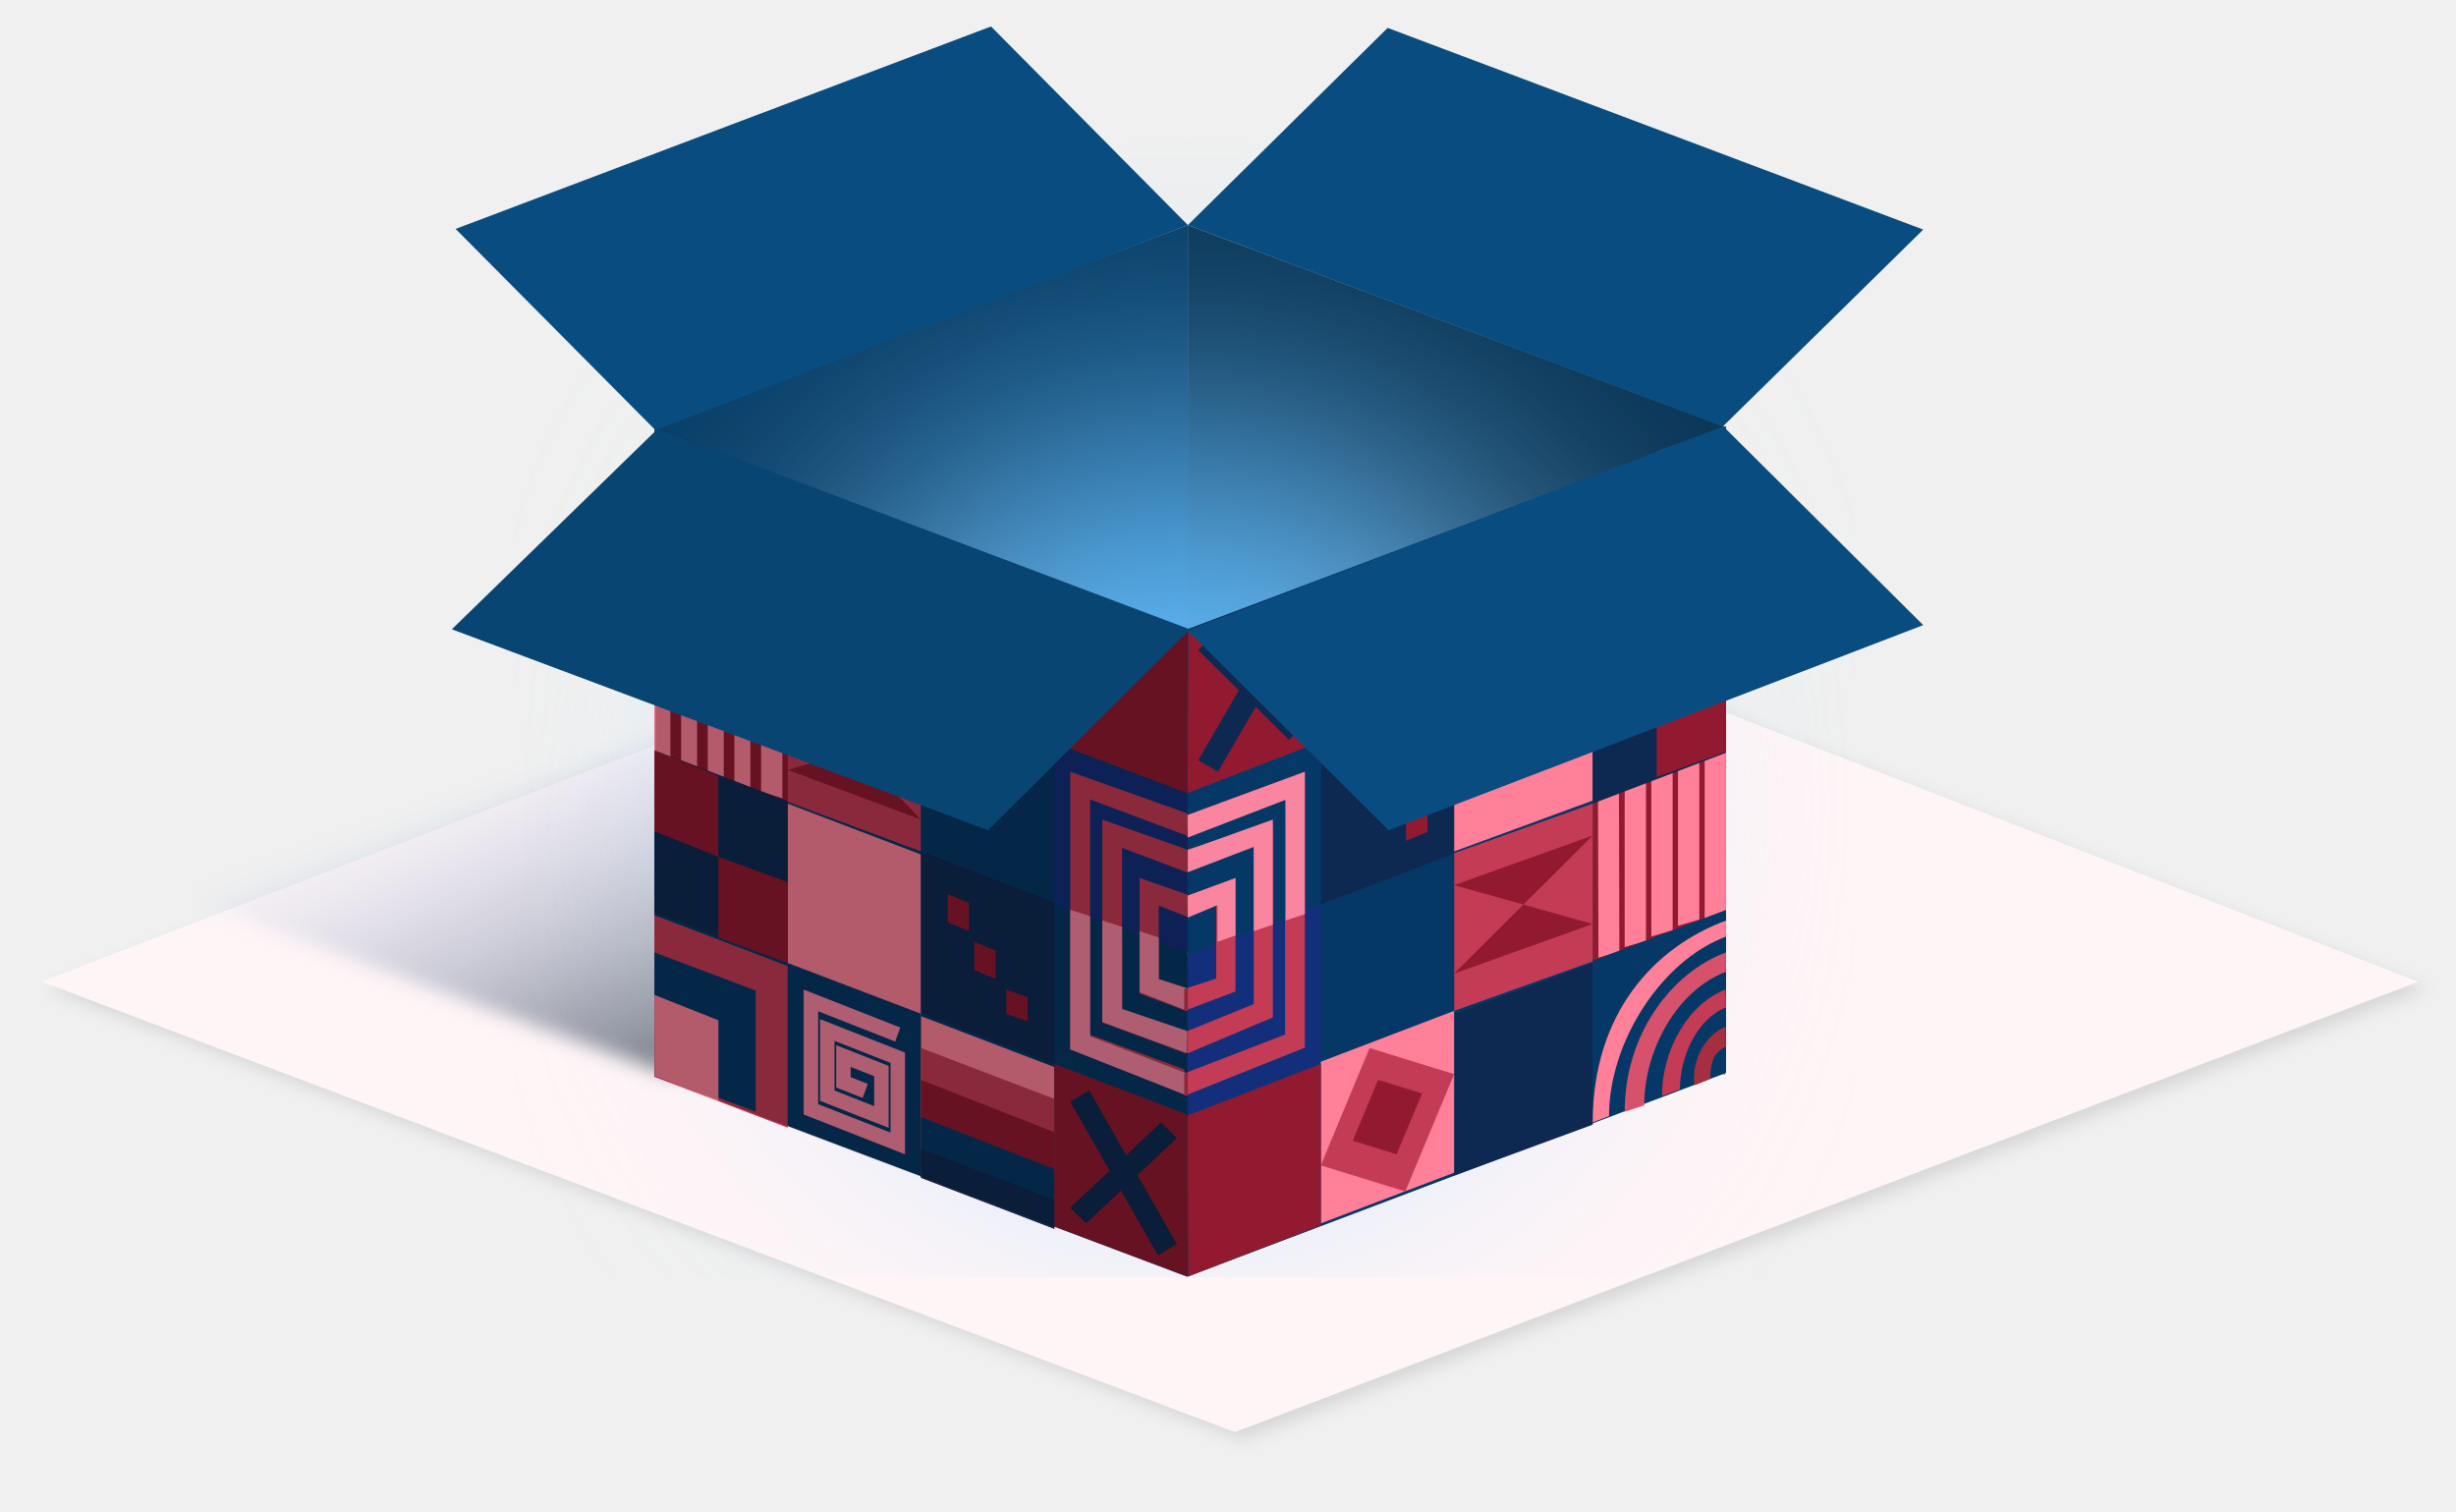
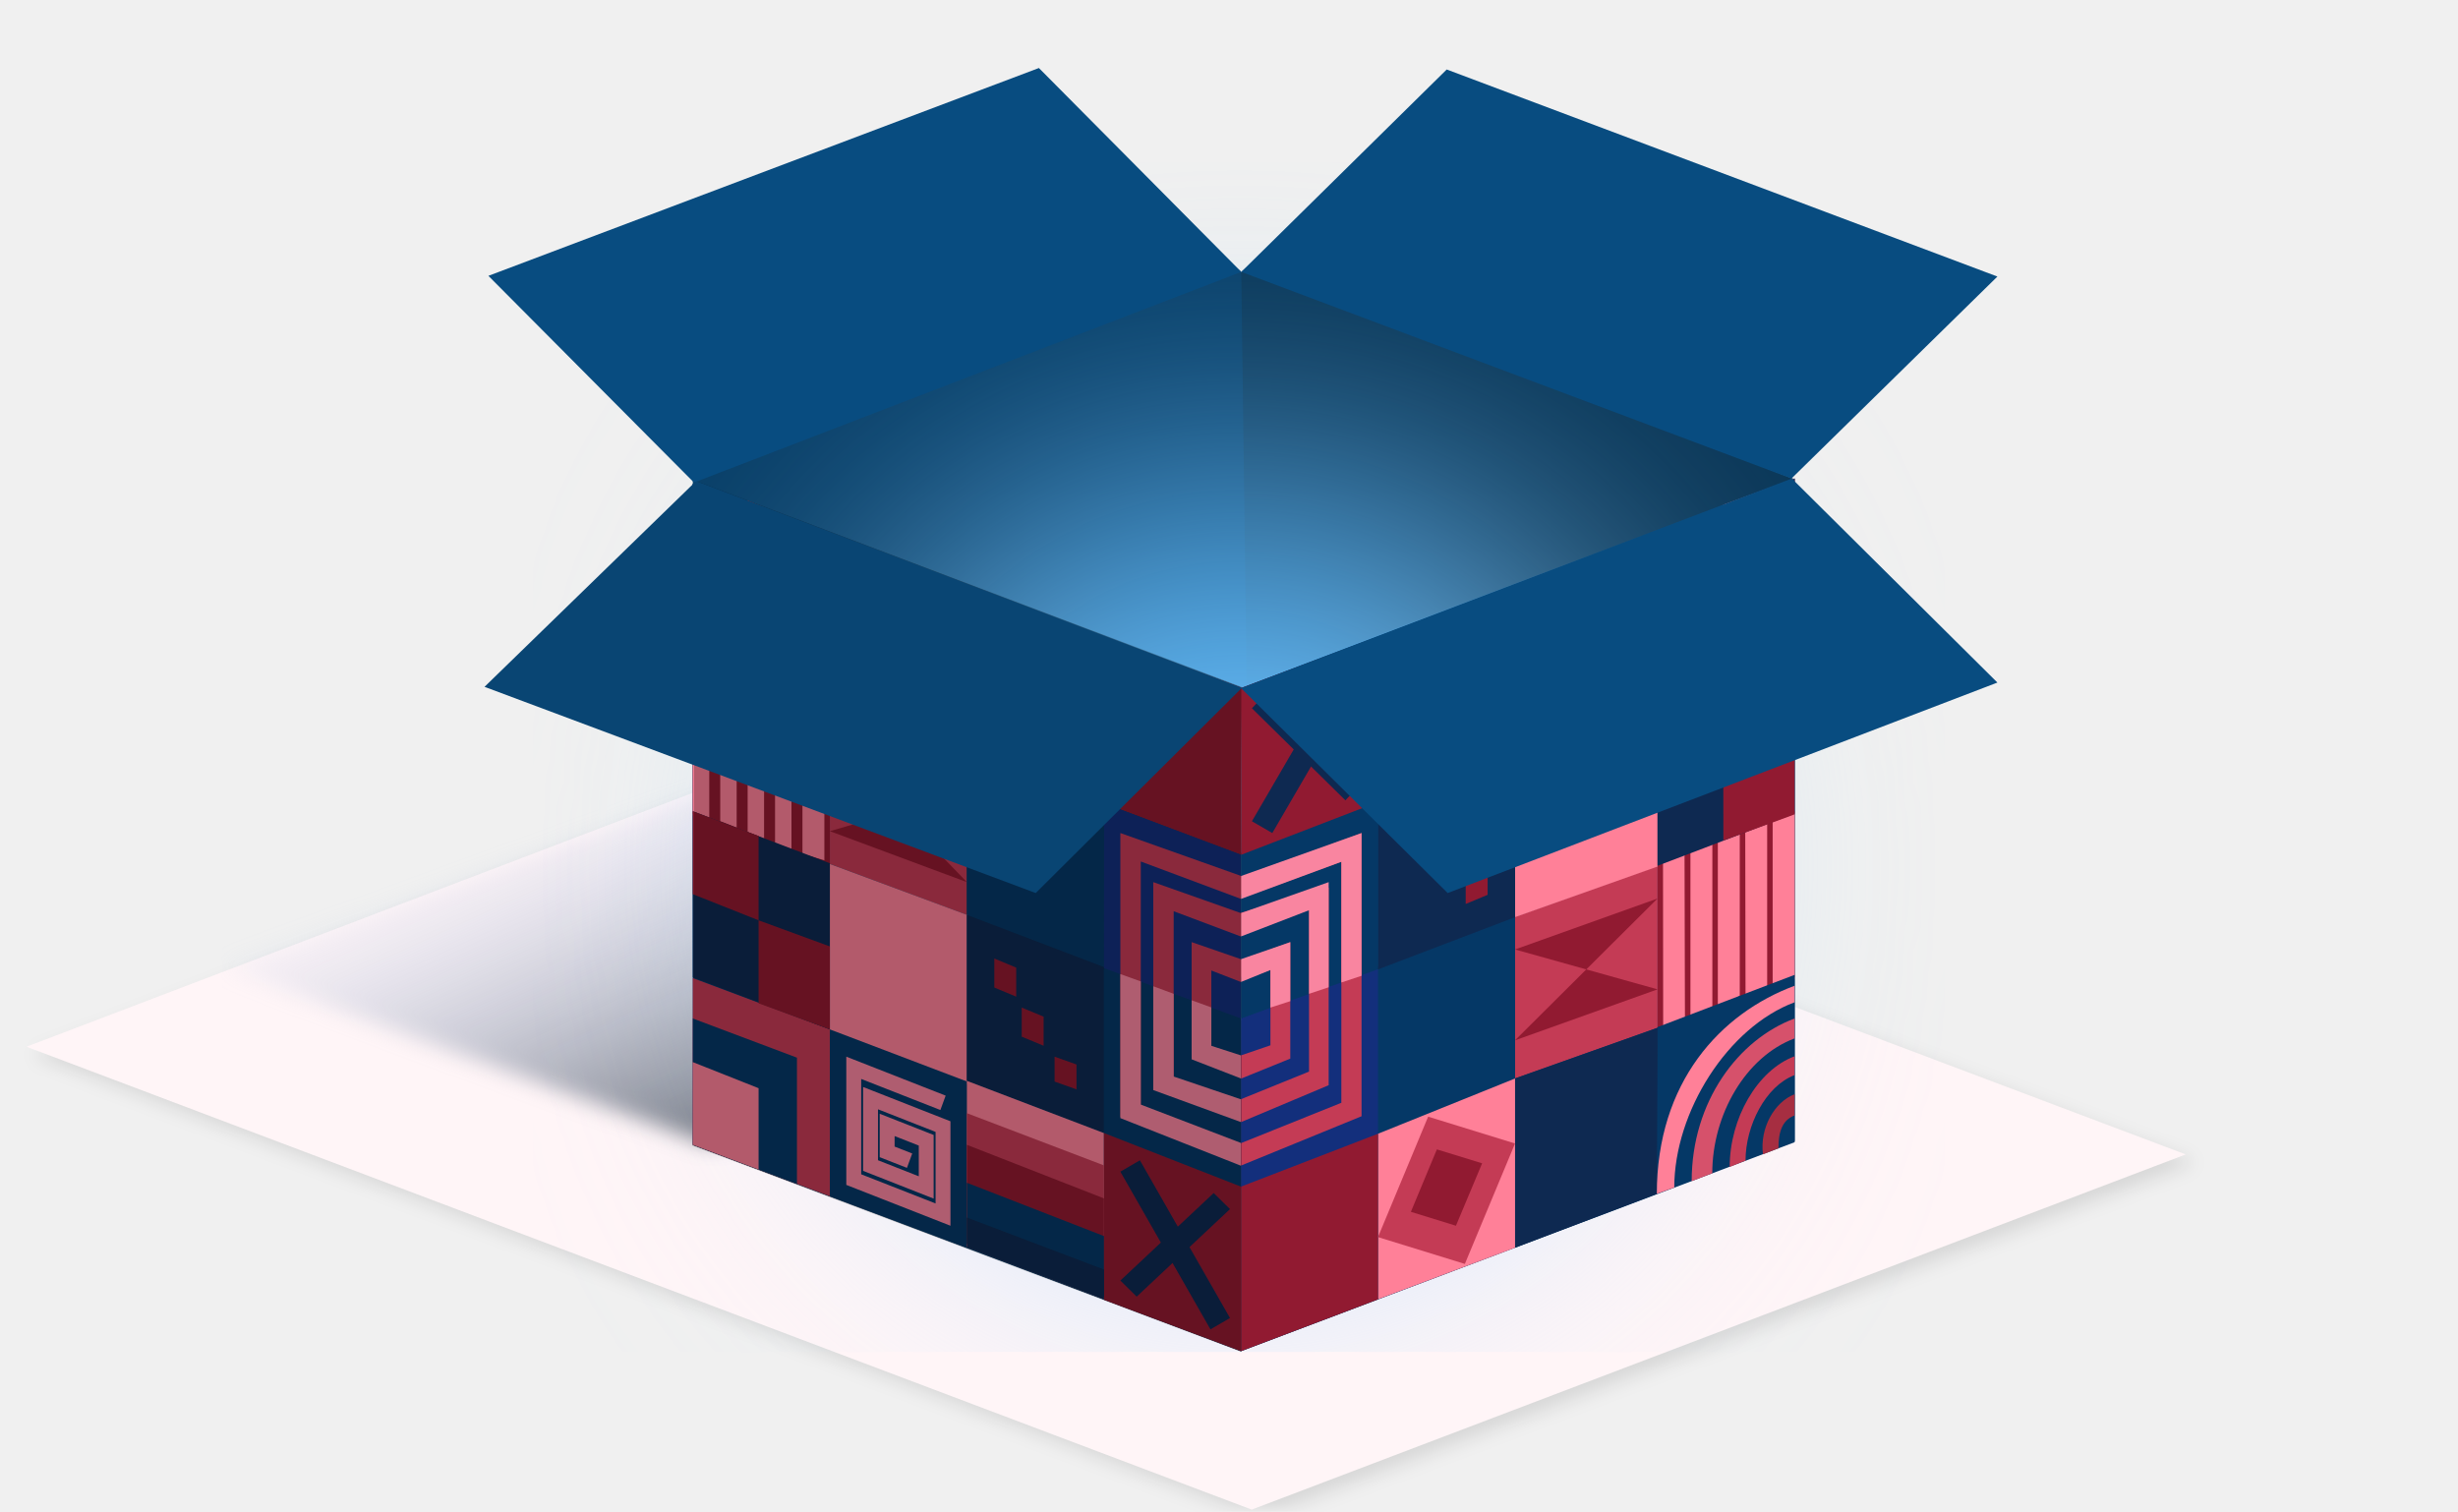
- <svg xmlns="http://www.w3.org/2000/svg" width="650" height="400" viewBox="0 0 650 400" fill="none">
-   <g filter="url(#filter0_d)">
-     <path d="M326.805 379L640 259.805L326.805 138L11 259.805L326.805 379Z" fill="#FFF5F7" />
-   </g>
+ <svg xmlns="http://www.w3.org/2000/svg" width="600" height="369" viewBox="0 0 600 369" fill="none">
  <g clip-path="url(#clip0)">
-     <g filter="url(#filter1_f)">
-       <path d="M337.348 224.457L177.697 284.541L52 238.855L210.763 181.542L337.348 224.457Z" fill="url(#paint0_linear)" />
+     <g filter="url(#filter0_d)">
+       <path d="M305.538 368.539L533.538 281.824L234 168.818L6.462 255.532L305.538 368.539Z" fill="#FFF5F7" />
    </g>
-     <path d="M314.292 337.816L173.248 284.638L173.199 114.243L314.292 167.422V337.816Z" fill="#053866" />
-     <path d="M456.504 284.384L314.294 230.58L314.377 59.559L456.797 113.013L456.504 284.384Z" fill="#083556" />
-     <path d="M314.294 337.816L456.749 283.753L456.797 112.837L314.343 166.461L314.294 337.816Z" fill="#054270" />
-     <path d="M173.248 284.384L314.376 232.881V59.559L173.199 113.066L173.248 284.384Z" fill="#063D66" />
-     <g filter="url(#filter2_f)">
-       <ellipse cx="313.75" cy="212.858" rx="97.293" ry="96.985" fill="url(#paint1_radial)" />
+     <g clip-path="url(#clip1)">
+       <g filter="url(#filter1_f)">
+         <path d="M324.784 222.519L173.381 279.414L54.178 236.152L204.738 181.882L324.784 222.519Z" fill="url(#paint0_linear)" />
+       </g>
+       <path d="M302.919 329.861L169.163 279.505L169.116 118.155L302.919 168.511V329.861Z" fill="#053866" />
+       <path d="M438.07 278.708L302.921 228.317L302.308 66.946L304.616 65.036L438.062 116.99L438.07 278.708Z" fill="#083556" />
+       <path d="M302.921 329.86L438.015 278.667L438.062 116.823L302.967 167.602L302.921 329.86Z" fill="#054270" />
+       <path d="M169.162 279.264L305.077 224.629L302.993 66.374L301.384 65.036L169.116 117.041L169.162 279.264Z" fill="#063D66" />
+       <g filter="url(#filter2_f)">
+         <ellipse cx="302.404" cy="211.536" rx="92.266" ry="91.837" fill="url(#paint1_radial)" />
+       </g>
+       <path d="M302.924 329.863L169.167 279.505L169.121 118.155L302.924 168.511V329.863Z" fill="#053866" />
+       <path d="M202.571 171.415L169.167 158.732L169.121 118.155L202.571 131.114V171.415Z" fill="#053866" />
+       <path d="M178.012 156.761C174.999 156.837 172.003 156.295 169.209 155.168L169.118 150.888C175.914 153.483 182.437 152.982 187.455 149.522C193.43 145.425 197.216 138.641 197.216 128.807L201.23 130.401C201.23 141.6 197.9 147.883 190.83 152.755C187.035 155.298 182.583 156.69 178.012 156.761V156.761Z" fill="#FF8098" />
+       <path d="M236.021 183.398L202.57 170.649V130.138L236.021 142.887V183.398Z" fill="#0E2951" />
+       <path d="M269.47 196.712L236.019 183.963V143.453L269.47 156.156V196.712Z" fill="#FF8098" />
+       <path d="M302.92 208.692L269.47 196.099V155.436L303.147 167.931L302.92 208.692Z" fill="#911A31" />
+       <path d="M202.568 211.359L169.118 198.656V158.1L202.568 170.849V211.359Z" fill="#911A31" />
+       <path d="M236.021 223.343L202.57 210.912V171.415L236.021 183.845V223.343Z" fill="#C43B55" />
+       <path d="M269.47 236.657L236.019 223.908V183.397L269.47 196.146V236.657Z" fill="#053866" />
+       <path d="M302.92 248.64L269.47 236.347L269.513 196.108L302.92 208.658V248.64Z" fill="#132F7C" />
+       <path d="M236.021 264.618L202.57 251.915V210.919L236.021 223.331V264.618Z" fill="#FF8098" />
+       <path d="M269.473 276.601L236.022 263.852V223.342L269.473 236.091V276.601Z" fill="#0E2951" />
+       <path d="M302.925 289.916L269.475 277.308V236.657L302.925 249.265V289.916Z" fill="#053866" />
+       <path d="M202.568 292.036L169.118 279.48V238.777L202.568 251.304V292.036Z" fill="#C43B55" />
+       <path d="M236.021 304.562L202.57 291.849V251.303L236.021 264.017V304.562Z" fill="#053866" />
+       <path d="M269.47 317.125L236.019 304.376V263.866L269.47 276.615V317.125Z" fill="#FF8098" />
+       <path d="M302.92 329.861L269.47 317.324V276.601L302.92 289.688V329.861Z" fill="#911A31" />
+       <path d="M176.034 148.778C173.659 148.813 171.303 148.351 169.118 147.421V142.511C173.978 144.382 180.006 143.727 182.997 141.763C187.998 138.443 190.428 133.299 190.428 126.144L194.54 127.781C194.54 136.572 191.409 141.95 185.801 145.831C182.909 147.761 179.51 148.786 176.034 148.778V148.778Z" fill="#D6516B" />
+       <path d="M173.643 139.457C172.092 139.489 170.552 139.186 169.118 138.569V133.392C172.04 134.575 176.566 134.279 179.064 131.666C181.657 128.954 182.364 126.735 182.364 122.15L186.512 123.876C186.512 130.187 184.438 134.477 180.525 137.287C178.489 138.711 176.092 139.466 173.643 139.457V139.457Z" fill="#C43B55" />
+       <path d="M171.248 130.122C170.515 130.191 169.778 130.04 169.118 129.685V124.586C169.828 124.877 172.135 125.072 173.023 124.586C174.577 123.712 174.577 122.012 173.822 119.487L178.482 121.186C178.482 124.732 177.328 127.209 175.153 128.86C173.988 129.678 172.633 130.116 171.248 130.122Z" fill="#A62E41" />
+       <path d="M302.401 283.259L273.482 272.616V203.37L302.919 213.83V219.448L278.467 210.313V270.217L301.988 279.866L302.401 283.259Z" fill="#C43B55" />
+       <path d="M302.919 284.59L273.482 272.962V237.799L278.467 239.591V269.659L302.919 279.025V284.59Z" fill="#F985A0" />
+       <path d="M302.374 272.533L281.512 265.971V215.353L302.921 222.92V228.63L286.497 222.456V263.632L302.921 269.342L302.374 272.533Z" fill="#C43B55" />
+       <path d="M302.374 261.339L290.881 258.251V229.999L302.923 234.165V239.736L295.689 236.928V255.677L302.923 258.802L302.374 261.339Z" fill="#C43B55" />
+       <path d="M302.923 263.286L290.881 258.614V244.197L295.689 245.935V255.316L302.923 257.652V263.286Z" fill="#F985A0" />
+       <path d="M302.921 273.938L281.512 266.114V240.772L286.497 242.617V262.813L302.921 268.376V273.938Z" fill="#F985A0" />
+       <path d="M194.54 289.047L169.118 279.48V248.64L194.54 258.204V289.047Z" fill="#053866" />
+       <path d="M185.174 285.512L169.118 279.48V259.291L185.174 265.66V285.512Z" fill="#FF8098" />
+       <path d="M269.47 170.348L257.234 191.386L236.019 168.486L248.255 147.447L269.47 170.348Z" fill="#C43B55" />
+       <path d="M261.444 169.864L255.045 180.735L244.05 168.923L250.401 158.1L261.444 169.864Z" fill="#911A31" />
+       <path d="M269.47 317.031L236.019 304.242V271.761L269.47 284.503V317.031Z" fill="#C43B55" />
+       <path d="M269.47 316.762L236.019 303.637V279.48L269.47 292.557V316.762Z" fill="#911A31" />
+       <path d="M269.47 316.705L236.019 303.647V288.744L269.47 301.755V316.705Z" fill="#053866" />
+       <path d="M269.47 317.208L236.019 304.477V297.236L269.47 309.92V317.208Z" fill="#0E2951" />
+       <path d="M202.57 180.735L236.021 193.176L202.57 202.912L236.021 215.353L202.57 180.735Z" fill="#911A31" />
+       <path d="M173.131 200.707L169.118 199.072V158.1L173.131 159.735V200.707Z" fill="#FF8098" />
+       <path d="M179.821 202.038L175.808 200.456V160.763L179.821 162.39V202.038Z" fill="#FF8098" />
+       <path d="M201.229 210.026L195.878 208.442V168.75L201.229 170.335V210.026Z" fill="#FF8098" />
+       <path d="M193.201 207.364L189.188 205.78V166.088L193.201 167.672V207.364Z" fill="#FF8098" />
+       <path d="M186.513 204.701L182.499 203.117V163.425L186.513 165.009V204.701Z" fill="#FF8098" />
+       <path d="M202.568 251.304L169.118 238.555V198.044L202.568 210.747V251.304Z" fill="#0E2951" />
+       <path d="M202.568 251.303L185.174 244.934V224.674L202.568 231.043V251.303Z" fill="#911A31" />
+       <path d="M185.174 224.674L169.118 218.294V198.044L185.174 204.087V224.674Z" fill="#911A31" />
+       <path fill-rule="evenodd" clip-rule="evenodd" d="M206.584 257.961L230.835 267.473L229.548 270.984L210.213 263.4V286.673L228.377 293.798V276.329L214.316 270.806V283.247L224.274 287.166V279.665L218.374 277.345V279.909L222.674 281.597L221.386 285.108L214.745 282.5V271.9L227.903 277.075V292.612L210.686 285.836V265.365L232.006 273.738V299.237L206.584 289.266V257.961Z" fill="#F985A0" />
+       <path fill-rule="evenodd" clip-rule="evenodd" d="M300.243 295.176L277.462 316.546L273.482 312.617L296.262 291.248L300.243 295.176Z" fill="#0E2951" />
+       <path fill-rule="evenodd" clip-rule="evenodd" d="M278.251 283.258L300.243 321.76L295.474 324.534L273.482 286.033L278.251 283.258Z" fill="#0E2951" />
+       <path d="M248.06 243.314L242.709 241.086V233.994L248.06 236.223V243.314Z" fill="#911A31" />
+       <path d="M254.749 255.297L249.398 253.081V245.977L254.749 248.194V255.297Z" fill="#911A31" />
+       <path d="M262.779 265.95L257.427 264.039V257.961L262.779 259.871V265.95Z" fill="#911A31" />
+       <path d="M303.147 167.931L438.06 116.824V278.852L302.919 329.861L303.147 167.931Z" fill="#053866" />
+       <path d="M404.611 210.782L438.062 198.044V238.565L404.611 251.303V210.782Z" fill="#911A31" />
+       <path d="M369.822 223.789L404.611 211.359V250.901L369.822 263.287V223.789Z" fill="#C43B55" />
+       <path d="M336.375 236.091L369.826 223.342V263.852L336.375 276.601V236.091Z" fill="#053866" />
+       <path d="M302.921 248.614L336.372 236.621V277.027L302.921 289.916V248.614Z" fill="#132F7C" />
+       <path d="M369.822 182.832L404.61 170.083V211.547L369.822 223.899V182.832Z" fill="#FF8098" />
+       <path d="M336.375 196.147L369.826 183.398V223.908L336.375 236.657V196.147Z" fill="#0E2951" />
+       <path d="M302.921 208.27L336.372 195.381V235.751L302.921 248.64V208.27Z" fill="#053866" />
+       <path d="M369.826 263.269L404.668 250.897L404.436 291.446L369.826 304.602V263.269Z" fill="#0E2951" />
+       <path d="M336.375 276.778L369.826 263.288V304.608L336.375 317.195V276.778Z" fill="#FF8098" />
+       <path d="M302.921 289.69L336.372 276.779V317.219L302.921 329.858V289.69Z" fill="#911A31" />
+       <path d="M404.609 129.608L438.06 116.824V157.346L404.609 170.084V129.608Z" fill="#C43B55" />
+       <path d="M369.819 142.888L404.607 130.139V170.65L369.819 183.398V142.888Z" fill="#053866" />
+       <path d="M336.368 155.884L369.819 143.453V182.951L336.368 195.381V155.884Z" fill="#FF8098" />
+       <path d="M303.103 167.912L336.37 155.437V195.807L302.92 208.696L303.103 167.912Z" fill="#911A31" />
+       <path d="M302.915 284.554V279.073L327.421 269.222V210.348L303.318 219.149L301.58 214.68L332.354 203.37V272.506L302.915 284.554Z" fill="#C43B55" />
+       <path d="M332.356 238.216L327.425 239.85V210.386L302.92 219.455V213.863L332.356 203.37V238.216Z" fill="#F985A0" />
+       <path d="M302.92 273.939V268.341L319.535 261.605V222.01L302.92 228.427V222.829L324.328 216.685V264.928L302.92 273.939Z" fill="#C43B55" />
+       <path d="M302.915 263.326V257.649L310.115 255.188V236.765L303.287 239.257L301.58 234.896L314.96 230.001V258.437L302.915 263.326Z" fill="#C43B55" />
+       <path d="M314.962 244.412L310.106 245.978V236.803L302.92 239.724V234.158L314.962 230.001V244.412Z" fill="#F985A0" />
+       <path d="M324.328 241.02L319.535 242.617V222.209L302.92 228.615V222.918L324.328 215.354V241.02Z" fill="#F985A0" />
+       <path d="M420.664 123.228L438.058 116.824V137.096L420.664 143.454V123.228Z" fill="#FF8098" />
+       <path d="M336.368 302.009L348.612 272.608L369.819 279.156L357.575 308.558L336.368 302.009Z" fill="#C43B55" />
+       <path d="M344.396 295.84L350.742 280.596L361.79 283.994L355.396 299.237L344.396 295.84Z" fill="#911A31" />
+       <path d="M336.368 155.866L369.819 143.453V175.025L336.368 187.392V155.866Z" fill="#C43B55" />
+       <path d="M336.368 156.109L369.819 143.453V166.793L336.368 179.403V156.109Z" fill="#911A31" />
+       <path d="M336.368 155.89L369.819 143.453V157.692L336.368 170.083V155.89Z" fill="#053866" />
+       <path d="M336.368 156.155L369.819 143.453V150.724L336.368 163.426V156.155Z" fill="#0E2951" />
+       <path d="M404.607 241.526L369.819 253.967L404.607 219.349L369.819 231.79" fill="#911A31" />
+       <path d="M438.056 239.049L432.705 240.652V199.694L438.056 198.045V239.049Z" fill="#FF8098" />
+       <path d="M431.366 240.825L426.085 242.812L426.015 202.292L431.366 200.708V240.825Z" fill="#FF8098" />
+       <path d="M411.295 248.388L405.982 250.531L405.944 210.281L411.195 208.697L411.295 248.388Z" fill="#FF8098" />
+       <path d="M417.988 245.725L412.637 248.216V207.617L417.988 206.033V245.725Z" fill="#FF8098" />
+       <path d="M424.677 243.062L419.326 246.487V204.954L424.677 203.37V243.062Z" fill="#FF8098" />
+       <path d="M404.609 170.849L438.06 158.1V198.611L404.609 211.36V170.849Z" fill="#0E2951" />
+       <path d="M404.609 250.738L438.06 237.989V278.5L404.609 291.249V250.738Z" fill="#053866" />
+       <path d="M404.609 170.808L420.666 164.758V184.005L404.609 190.056V170.808Z" fill="#911A31" />
+       <path d="M408.688 289.902L404.436 291.446C404.436 264.156 419.962 247.383 438.06 240.652V244.681C421.73 250.771 408.688 271.449 408.688 289.902Z" fill="#FF8098" />
+       <path d="M417.967 286.428L412.941 288.358C412.941 268.872 424.367 253.732 438.059 248.641V253.501C426.096 257.991 417.967 272.126 417.967 286.428Z" fill="#D6516B" />
+       <path d="M426.085 283.34L422.219 284.884C422.219 273.054 428.928 261.284 438.057 257.865V262.46C430.946 265.159 426.085 274.838 426.085 283.34Z" fill="#C43B55" />
+       <path d="M434.121 280.327L430.338 281.796C429.524 275.389 433.14 269.005 438.07 267.129L438.056 272.317C434.981 273.461 434.121 276.436 434.121 280.327Z" fill="#A62E41" />
+       <path fill-rule="evenodd" clip-rule="evenodd" d="M400.593 135.465V167.482L376.406 176.741L375.06 173.149L396.793 164.83V141.026L377.633 148.361V166.232L392.496 160.573V147.847L381.929 151.87V159.496L388.154 157.115V154.539L385 155.749L383.651 152.158L391.954 148.974V159.768L378.129 165.055V149.212L396.297 142.296V163.23L373.833 171.783V145.709L400.593 135.465Z" fill="#F985A0" />
+       <path fill-rule="evenodd" clip-rule="evenodd" d="M305.594 200.494L328.717 160.763L333.693 163.639L310.57 203.37L305.594 200.494Z" fill="#0E2951" />
+       <path fill-rule="evenodd" clip-rule="evenodd" d="M328.409 195.382L305.594 172.908L309.54 168.752L332.355 191.226L328.409 195.382Z" fill="#0E2951" />
+       <path d="M357.778 213.588L363.129 211.359V218.451L357.778 220.68V213.588Z" fill="#911A31" />
+       <path d="M351.089 207.933L356.44 206.033V212.122L351.089 214.022V207.933Z" fill="#911A31" />
+       <path d="M343.057 201.286L348.409 199.376V205.454L343.057 207.365V201.286Z" fill="#911A31" />
+       <path d="M412.637 126.755L438.059 116.824V148.264L412.637 158.1V126.755Z" fill="#053866" />
+       <path d="M420.664 184.452L438.058 178.072V198.81L420.673 205.196L420.664 184.452Z" fill="#911A31" />
+       <path opacity="0.3" d="M169.661 117.329L303 167.691V330.034L169.065 279.672L169.661 117.329Z" fill="black" />
+       <path d="M487.569 67.512L437.298 116.825L303 66.375L353.145 16.964L487.569 67.512Z" fill="#084C80" />
+       <path d="M303.147 167.931L252.818 218.016L118.273 167.672L169.922 117.446L303.147 167.931Z" fill="#094573" />
+       <path d="M302.999 66.374L253.596 16.605L119.218 67.34L169.397 117.797L302.999 66.374Z" fill="#084C80" />
+       <path d="M487.569 166.629L437.386 116.823L302.921 167.978L353.38 218.016L487.569 166.629Z" fill="#084C80" />
    </g>
-     <path d="M314.247 337.816L173.252 284.638L173.203 114.243L314.296 167.422L314.247 337.816Z" fill="#053866" />
-     <path d="M208.476 170.488L173.252 157.094L173.203 114.243L208.476 127.928V170.488Z" fill="#053866" />
-     <path d="M182.581 155.013C179.404 155.093 176.244 154.521 173.297 153.33L173.201 148.811C180.368 151.551 187.246 151.022 192.537 147.368C198.838 143.041 202.831 135.877 202.831 125.492L207.063 127.175C207.063 139.002 203.552 145.637 196.097 150.782C192.095 153.468 187.4 154.938 182.581 155.013Z" fill="#FF8098" />
-     <path d="M243.75 183.143L208.477 169.679V126.898L243.75 140.362V183.143Z" fill="#0E2951" />
-     <path d="M279.021 197.204L243.748 183.74V140.959L279.021 154.374V197.204Z" fill="#FF8098" />
-     <path d="M314.1 209.859L279.021 196.556V153.614L314.294 166.526L314.1 209.859Z" fill="#911A31" />
-     <path d="M208.474 212.672L173.201 199.257V156.427L208.474 169.89V212.672Z" fill="#911A31" />
-     <path d="M243.75 225.327L208.477 212.2V170.488L243.75 183.615V225.327Z" fill="#C43B55" />
-     <path d="M279.021 239.387L243.748 225.924V183.142L279.021 196.606V239.387Z" fill="#053866" />
-     <path d="M314.294 252.043L279.021 239.061V197.204L314.294 210.186V252.043Z" fill="#132F7C" />
-     <path d="M243.75 268.916L208.477 255.501V212.671L243.75 226.135V268.916Z" fill="#FF8098" />
-     <path d="M279.024 281.571L243.751 268.107V225.326L279.024 238.79V281.571Z" fill="#0E2951" />
-     <path d="M314.299 295.633L279.026 282.318V239.388L314.299 252.703V295.633Z" fill="#053866" />
-     <path d="M208.474 298.445L173.201 284.981V242.2L208.474 255.663V298.445Z" fill="#C43B55" />
-     <path d="M243.75 311.1L208.477 297.673V254.855L243.75 268.281V311.1Z" fill="#053866" />
-     <path d="M279.021 325.161L243.748 311.698V268.916L279.021 282.38V325.161Z" fill="#FF8098" />
-     <path d="M314.294 337.816L279.021 324.577V281.572L314.148 294.909L314.294 337.816Z" fill="#911A31" />
-     <path d="M180.494 146.582C177.99 146.62 175.506 146.132 173.201 145.15V139.964C178.326 141.94 184.683 141.248 187.837 139.174C193.11 135.668 195.672 130.236 195.672 122.68L200.009 124.408C200.009 133.693 196.707 139.372 190.794 143.471C187.744 145.508 184.159 146.591 180.494 146.582Z" fill="#D6516B" />
-     <path d="M177.973 136.739C176.338 136.772 174.714 136.453 173.201 135.801V130.334C176.283 131.584 181.055 131.271 183.689 128.511C186.423 125.647 187.169 123.304 187.169 118.462L191.543 120.284C191.543 126.949 189.356 131.48 185.23 134.448C183.083 135.951 180.556 136.749 177.973 136.739Z" fill="#C43B55" />
-     <path d="M175.448 126.881C174.675 126.953 173.898 126.794 173.201 126.419V121.034C173.95 121.342 176.384 121.547 177.32 121.034C178.959 120.111 178.959 118.316 178.163 115.649L183.078 117.444C183.078 121.188 181.861 123.804 179.567 125.548C178.338 126.412 176.909 126.875 175.448 126.881Z" fill="#A62E41" />
-     <path d="M313.747 288.602L283.252 277.362V204.234L314.292 215.281V221.214L288.508 211.567V273.841L313.449 283.006L313.747 288.602Z" fill="#C43B55" />
-     <path d="M314.292 290.008L283.252 277.728V240.793L288.508 242.466V274.24L314.292 284.131V290.008Z" fill="#F985A0" />
-     <path d="M313.744 278.759L291.72 270.572V216.889L314.295 224.88V230.911L296.975 224.39V267.875L314.295 273.905L313.744 278.759Z" fill="#C43B55" />
-     <path d="M313.766 267.51L301.599 262.918V232.356L314.297 236.757V242.639L306.668 239.674V259.475L314.297 262.775L313.766 267.51Z" fill="#C43B55" />
-     <path d="M314.297 267.51L301.599 262.575V246.418L306.668 248.111V259.092L314.297 261.56V267.51Z" fill="#F985A0" />
-     <path d="M314.295 278.759L291.72 270.496V243.606L296.975 245.278V267.01L314.295 272.884V278.759Z" fill="#F985A0" />
-     <path d="M200.009 294.226L173.201 284.125V252.042L200.009 262.143V294.226Z" fill="#053866" />
-     <path d="M190.132 291.413L173.201 284.687V263.291L190.132 270.017V291.413Z" fill="#FF8098" />
-     <path d="M279.021 169.361L266.119 191.579L243.748 167.395L256.65 145.177L279.021 169.361Z" fill="#C43B55" />
-     <path d="M270.558 168.851L263.811 180.331L252.216 167.857L258.913 156.427L270.558 168.851Z" fill="#911A31" />
-     <path d="M279.021 325.161L243.748 311.656V277.353L279.021 290.81V325.161Z" fill="#C43B55" />
-     <path d="M279.021 325.16L243.748 311.3V285.789L279.021 299.599V325.16Z" fill="#911A31" />
-     <path d="M279.021 325.161L243.748 311.371V295.632L279.021 309.372V325.161Z" fill="#053866" />
-     <path d="M279.021 325.161L243.748 311.716V304.069L279.021 317.464V325.161Z" fill="#0E2951" />
-     <path d="M208.477 180.331L243.75 193.469L208.477 203.751L243.75 216.89L208.477 180.331Z" fill="#911A31" />
-     <path d="M177.434 201.423L173.201 199.696V156.427L177.434 158.154V201.423Z" fill="#FF8098" />
-     <path d="M184.49 202.828L180.257 201.157V159.239L184.49 160.957V202.828Z" fill="#FF8098" />
-     <path d="M207.063 211.264L201.419 209.591V167.674L207.063 169.347V211.264Z" fill="#FF8098" />
-     <path d="M198.597 208.452L194.364 206.779V164.863L198.597 166.535V208.452Z" fill="#FF8098" />
-     <path d="M191.545 205.64L187.312 203.968V162.051L191.545 163.724V205.64Z" fill="#FF8098" />
-     <path d="M208.474 254.855L173.201 241.392V198.61L208.474 212.025V254.855Z" fill="#0E2951" />
-     <path d="M208.474 254.855L190.132 248.129V226.733L208.474 233.459V254.855Z" fill="#911A31" />
-     <path d="M190.132 226.733L173.201 219.995V198.61L190.132 205.348V226.733Z" fill="#911A31" />
-     <path fill-rule="evenodd" clip-rule="evenodd" d="M212.708 261.886L238.28 271.931L236.924 275.639L216.535 267.63V292.208L235.689 299.732V281.284L220.861 275.452V288.589L231.362 292.729V284.807L225.141 282.356V285.064L229.675 286.848L228.317 290.555L221.314 287.801V276.606L235.189 282.072V298.48L217.034 291.324V269.705L239.516 278.548V305.476L212.708 294.946V261.886Z" fill="#F985A0" />
-     <path fill-rule="evenodd" clip-rule="evenodd" d="M311.47 301.187L287.449 323.755L283.252 319.607L307.273 297.039L311.47 301.187Z" fill="#0E2951" />
-     <path fill-rule="evenodd" clip-rule="evenodd" d="M288.28 288.602L311.47 329.261L306.442 332.191L283.252 291.532L288.28 288.602Z" fill="#0E2951" />
-     <path d="M256.445 246.419L250.802 244.065V236.576L256.445 238.929V246.419Z" fill="#911A31" />
-     <path d="M263.499 259.073L257.855 256.732V249.23L263.499 251.571V259.073Z" fill="#911A31" />
-     <path d="M271.966 270.323L266.322 268.305V261.886L271.966 263.904V270.323Z" fill="#911A31" />
-     <path d="M314.343 166.462L456.797 112.838V283.949L314.294 337.817L314.343 166.462Z" fill="#053866" />
-     <path d="M421.524 212.062L456.798 198.61V241.403L421.524 254.855V212.062Z" fill="#911A31" />
-     <path d="M384.841 225.799L421.525 212.672V254.431L384.841 267.511V225.799Z" fill="#C43B55" />
-     <path d="M349.57 238.79L384.843 225.326V268.107L349.57 281.571V238.79Z" fill="#053866" />
-     <path d="M314.296 252.999L349.569 239.387V282.021L314.296 295.632V252.999Z" fill="#132F7C" />
-     <path d="M384.84 182.546L421.524 169.082V211.864L384.84 225.327V182.546Z" fill="#FF8098" />
-     <path d="M349.57 196.607L384.843 183.144V225.925L349.57 239.389V196.607Z" fill="#0E2951" />
-     <path d="M314.296 209.41L349.569 195.798V238.431L314.296 252.043V209.41Z" fill="#053866" />
-     <path d="M384.846 268.272L421.53 254.857V297.638L384.846 311.102V268.272Z" fill="#0E2951" />
-     <path d="M349.57 280.975L384.843 267.512V310.342L349.57 323.757V280.975Z" fill="#FF8098" />
-     <path d="M314.296 295.208L349.569 281.573V324.28L314.441 337.818L314.296 295.208Z" fill="#911A31" />
-     <path d="M421.522 126.338L456.796 112.838V155.631L421.522 169.083V126.338Z" fill="#C43B55" />
-     <path d="M384.837 140.363L421.521 126.899V169.68L384.837 183.144V140.363Z" fill="#053866" />
-     <path d="M349.563 154.087L384.837 140.96V182.671L349.563 195.799V154.087Z" fill="#FF8098" />
-     <path d="M314.487 166.789L349.567 153.615V196.248L314.294 209.86L314.487 166.789Z" fill="#911A31" />
-     <path d="M313.425 290.009V284.085L340.129 273.779V211.604L314.713 220.899L312.88 216.179L345.331 204.235V277.246L313.425 290.009Z" fill="#C43B55" />
-     <path d="M345.334 241.912L340.273 243.607V211.645L314.294 221.669V215.713L345.334 204.235V241.912Z" fill="#F985A0" />
-     <path d="M314.294 278.76V272.848L331.815 265.735V223.92L314.294 230.697V224.785L336.869 218.297V269.244L314.294 278.76Z" fill="#C43B55" />
-     <path d="M313.415 267.512V261.731L321.881 258.958V239.502L314.68 242.134L312.88 237.528L326.989 232.359V262.389L313.415 267.512Z" fill="#C43B55" />
-     <path d="M326.992 247.578L322.213 249.232V239.543L314.294 242.851V237.038L326.992 232.359V247.578Z" fill="#F985A0" />
-     <path d="M336.869 244.704L331.815 246.419V224.13L314.294 230.845V224.987L336.869 216.891V244.704Z" fill="#F985A0" />
-     <path d="M438.453 119.601L456.795 112.838V134.246L438.453 140.96V119.601Z" fill="#FF8098" />
-     <path d="M349.563 308.404L362.474 277.354L384.837 284.27L371.926 315.319L349.563 308.404Z" fill="#C43B55" />
-     <path d="M358.028 301.888L364.721 285.791L376.37 289.379L369.628 305.476L358.028 301.888Z" fill="#911A31" />
-     <path d="M349.563 154.068L384.837 140.96V174.301L349.563 187.362V154.068Z" fill="#C43B55" />
-     <path d="M349.563 154.325L384.837 140.96V165.608L349.563 178.925V154.325Z" fill="#911A31" />
-     <path d="M349.563 154.093L384.837 140.96V155.996L349.563 169.082V154.093Z" fill="#053866" />
-     <path d="M349.563 154.373L384.837 140.96V148.638L349.563 162.052V154.373Z" fill="#0E2951" />
-     <path d="M421.521 244.531L384.837 257.669L421.521 221.11L384.837 234.248" fill="#911A31" />
-     <path d="M456.793 241.914L451.149 243.607V200.353L456.793 198.611V241.914Z" fill="#FF8098" />
-     <path d="M449.739 243.34L444.096 245.013V203.096L449.739 201.423V243.34Z" fill="#FF8098" />
-     <path d="M428.574 251.777L423.036 253.45L422.931 211.533L428.469 209.86L428.574 251.777Z" fill="#FF8098" />
-     <path d="M435.631 248.964L429.987 250.637V208.72L435.631 207.047V248.964Z" fill="#FF8098" />
-     <path d="M442.685 246.152L437.041 247.825V205.908L442.685 204.235V246.152Z" fill="#FF8098" />
-     <path d="M421.522 169.891L456.796 156.428V199.209L421.522 212.673V169.891Z" fill="#0E2951" />
-     <path d="M421.522 254.259L456.796 240.795V283.576L421.522 297.04V254.259Z" fill="#053866" />
-     <path d="M421.522 169.848L438.454 163.458V183.785L421.522 190.175V169.848Z" fill="#911A31" />
-     <path d="M425.84 295.347L421.522 297.04C421.522 268.22 437.712 250.715 456.796 243.607V247.862C439.576 254.294 425.84 275.86 425.84 295.347Z" fill="#FF8098" />
-     <path d="M435.162 292.517L429.987 294.228C429.987 273.649 442.356 257.421 456.795 252.044V257.176C444.18 261.918 435.162 277.413 435.162 292.517Z" fill="#D6516B" />
-     <path d="M444.602 288.347L439.861 290.009C439.861 277.516 447.069 265.497 456.696 261.887L456.792 266.637C449.294 269.488 444.602 279.369 444.602 288.347Z" fill="#C43B55" />
-     <path d="M452.644 285.506L448.447 287.198C447.588 280.431 451.499 273.712 456.698 271.73L456.794 277.047C453.55 278.255 452.644 281.397 452.644 285.506Z" fill="#A62E41" />
-     <path fill-rule="evenodd" clip-rule="evenodd" d="M417.288 132.523V166.335L391.783 176.113L390.363 172.32L413.281 163.534V138.397L393.077 146.142V165.015L408.75 159.039V145.599L397.607 149.848V157.901L404.171 155.387V152.667L400.845 153.945L399.423 150.153L408.178 146.789V158.189L393.6 163.772V147.041L412.757 139.737V161.845L389.069 170.877V143.341L417.288 132.523Z" fill="#F985A0" />
-     <path fill-rule="evenodd" clip-rule="evenodd" d="M317.114 201.198L341.497 159.24L346.744 162.277L322.361 204.236L317.114 201.198Z" fill="#0E2951" />
-     <path fill-rule="evenodd" clip-rule="evenodd" d="M341.172 195.799L317.114 172.065L321.275 167.676L345.333 191.41L341.172 195.799Z" fill="#0E2951" />
-     <path d="M372.14 215.026L377.783 212.672V220.161L372.14 222.515V215.026Z" fill="#911A31" />
-     <path d="M365.086 209.054L370.73 207.047V213.478L365.086 215.484V209.054Z" fill="#911A31" />
-     <path d="M356.618 202.034L362.262 200.017V206.436L356.618 208.454V202.034Z" fill="#911A31" />
-     <path d="M429.987 123.325L456.795 112.838V146.04L429.987 156.427V123.325Z" fill="#053866" />
-     <path d="M438.452 184.256L456.794 177.519V198.903L438.452 205.641V184.256Z" fill="#911A31" />
-     <path opacity="0.3" d="M173.773 113.371L314.376 166.556V338L173.146 284.815L173.773 113.371Z" fill="black" />
-     <path d="M509.001 60.761L455.992 112.839L314.377 59.561L367.254 7.38L509.001 60.761Z" fill="#084C80" />
-     <path d="M314.958 166.57L261.462 219.702L119.586 166.536L174.049 113.494L314.958 166.57Z" fill="#094573" />
-     <path d="M314.377 59.559L262.283 7L120.584 60.579L173.496 113.865L314.377 59.559Z" fill="#084C80" />
-     <path d="M509.002 165.434L456.085 112.837L314.294 166.859L367.502 219.702L509.002 165.434Z" fill="#084C80" />
  </g>
  <defs>
-     <filter id="filter0_d" x="9" y="136" width="637" height="249" filterUnits="userSpaceOnUse" color-interpolation-filters="sRGB">
+     <filter id="filter0_d" x="4.462" y="166.818" width="535.077" height="207.721" filterUnits="userSpaceOnUse" color-interpolation-filters="sRGB">
      <feFlood flood-opacity="0" result="BackgroundImageFix" />
      <feColorMatrix in="SourceAlpha" type="matrix" values="0 0 0 0 0 0 0 0 0 0 0 0 0 0 0 0 0 0 127 0" />
      <feOffset dx="2" dy="2" />
      <feGaussianBlur stdDeviation="2" />
      <feColorMatrix type="matrix" values="0 0 0 0 0 0 0 0 0 0 0 0 0 0 0 0 0 0 0.1 0" />
      <feBlend mode="normal" in2="BackgroundImageFix" result="effect1_dropShadow" />
      <feBlend mode="normal" in="SourceGraphic" in2="effect1_dropShadow" result="shape" />
    </filter>
-     <filter id="filter1_f" x="47" y="176.542" width="295.348" height="113" filterUnits="userSpaceOnUse" color-interpolation-filters="sRGB">
+     <filter id="filter1_f" x="49.178" y="176.882" width="280.605" height="107.532" filterUnits="userSpaceOnUse" color-interpolation-filters="sRGB">
      <feFlood flood-opacity="0" result="BackgroundImageFix" />
      <feBlend mode="normal" in="SourceGraphic" in2="BackgroundImageFix" result="shape" />
      <feGaussianBlur stdDeviation="2.5" result="effect1_foregroundBlur" />
    </filter>
-     <filter id="filter2_f" x="136.457" y="35.873" width="354.585" height="353.97" filterUnits="userSpaceOnUse" color-interpolation-filters="sRGB">
+     <filter id="filter2_f" x="130.138" y="39.699" width="344.531" height="343.673" filterUnits="userSpaceOnUse" color-interpolation-filters="sRGB">
      <feFlood flood-opacity="0" result="BackgroundImageFix" />
      <feBlend mode="normal" in="SourceGraphic" in2="BackgroundImageFix" result="shape" />
      <feGaussianBlur stdDeviation="40" result="effect1_foregroundBlur" />
    </filter>
-     <linearGradient id="paint0_linear" x1="328.895" y1="286.277" x2="255.704" y2="126.903" gradientUnits="userSpaceOnUse">
+     <linearGradient id="paint0_linear" x1="316.768" y1="281.058" x2="247.529" y2="130.065" gradientUnits="userSpaceOnUse">
      <stop offset="0.096" />
      <stop offset="0.978" stop-color="#B4D1FA" stop-opacity="0" />
    </linearGradient>
-     <radialGradient id="paint1_radial" cx="0" cy="0" r="1" gradientUnits="userSpaceOnUse" gradientTransform="translate(312.631 179.415) rotate(90) scale(76.919 77.163)">
+     <radialGradient id="paint1_radial" cx="0" cy="0" r="1" gradientUnits="userSpaceOnUse" gradientTransform="translate(301.344 179.868) rotate(90) scale(72.8359 73.1763)">
      <stop stop-color="#0095FF" />
      <stop offset="1" stop-color="#BCE3FF" />
    </radialGradient>
    <clipPath id="clip0">
-       <rect width="457" height="331" fill="white" transform="translate(52 7)" />
+       <rect width="600" height="369" fill="white" />
+     </clipPath>
+     <clipPath id="clip1">
+       <rect width="433.389" height="313.429" fill="white" transform="translate(54.1785 16.605)" />
    </clipPath>
  </defs>
</svg>
